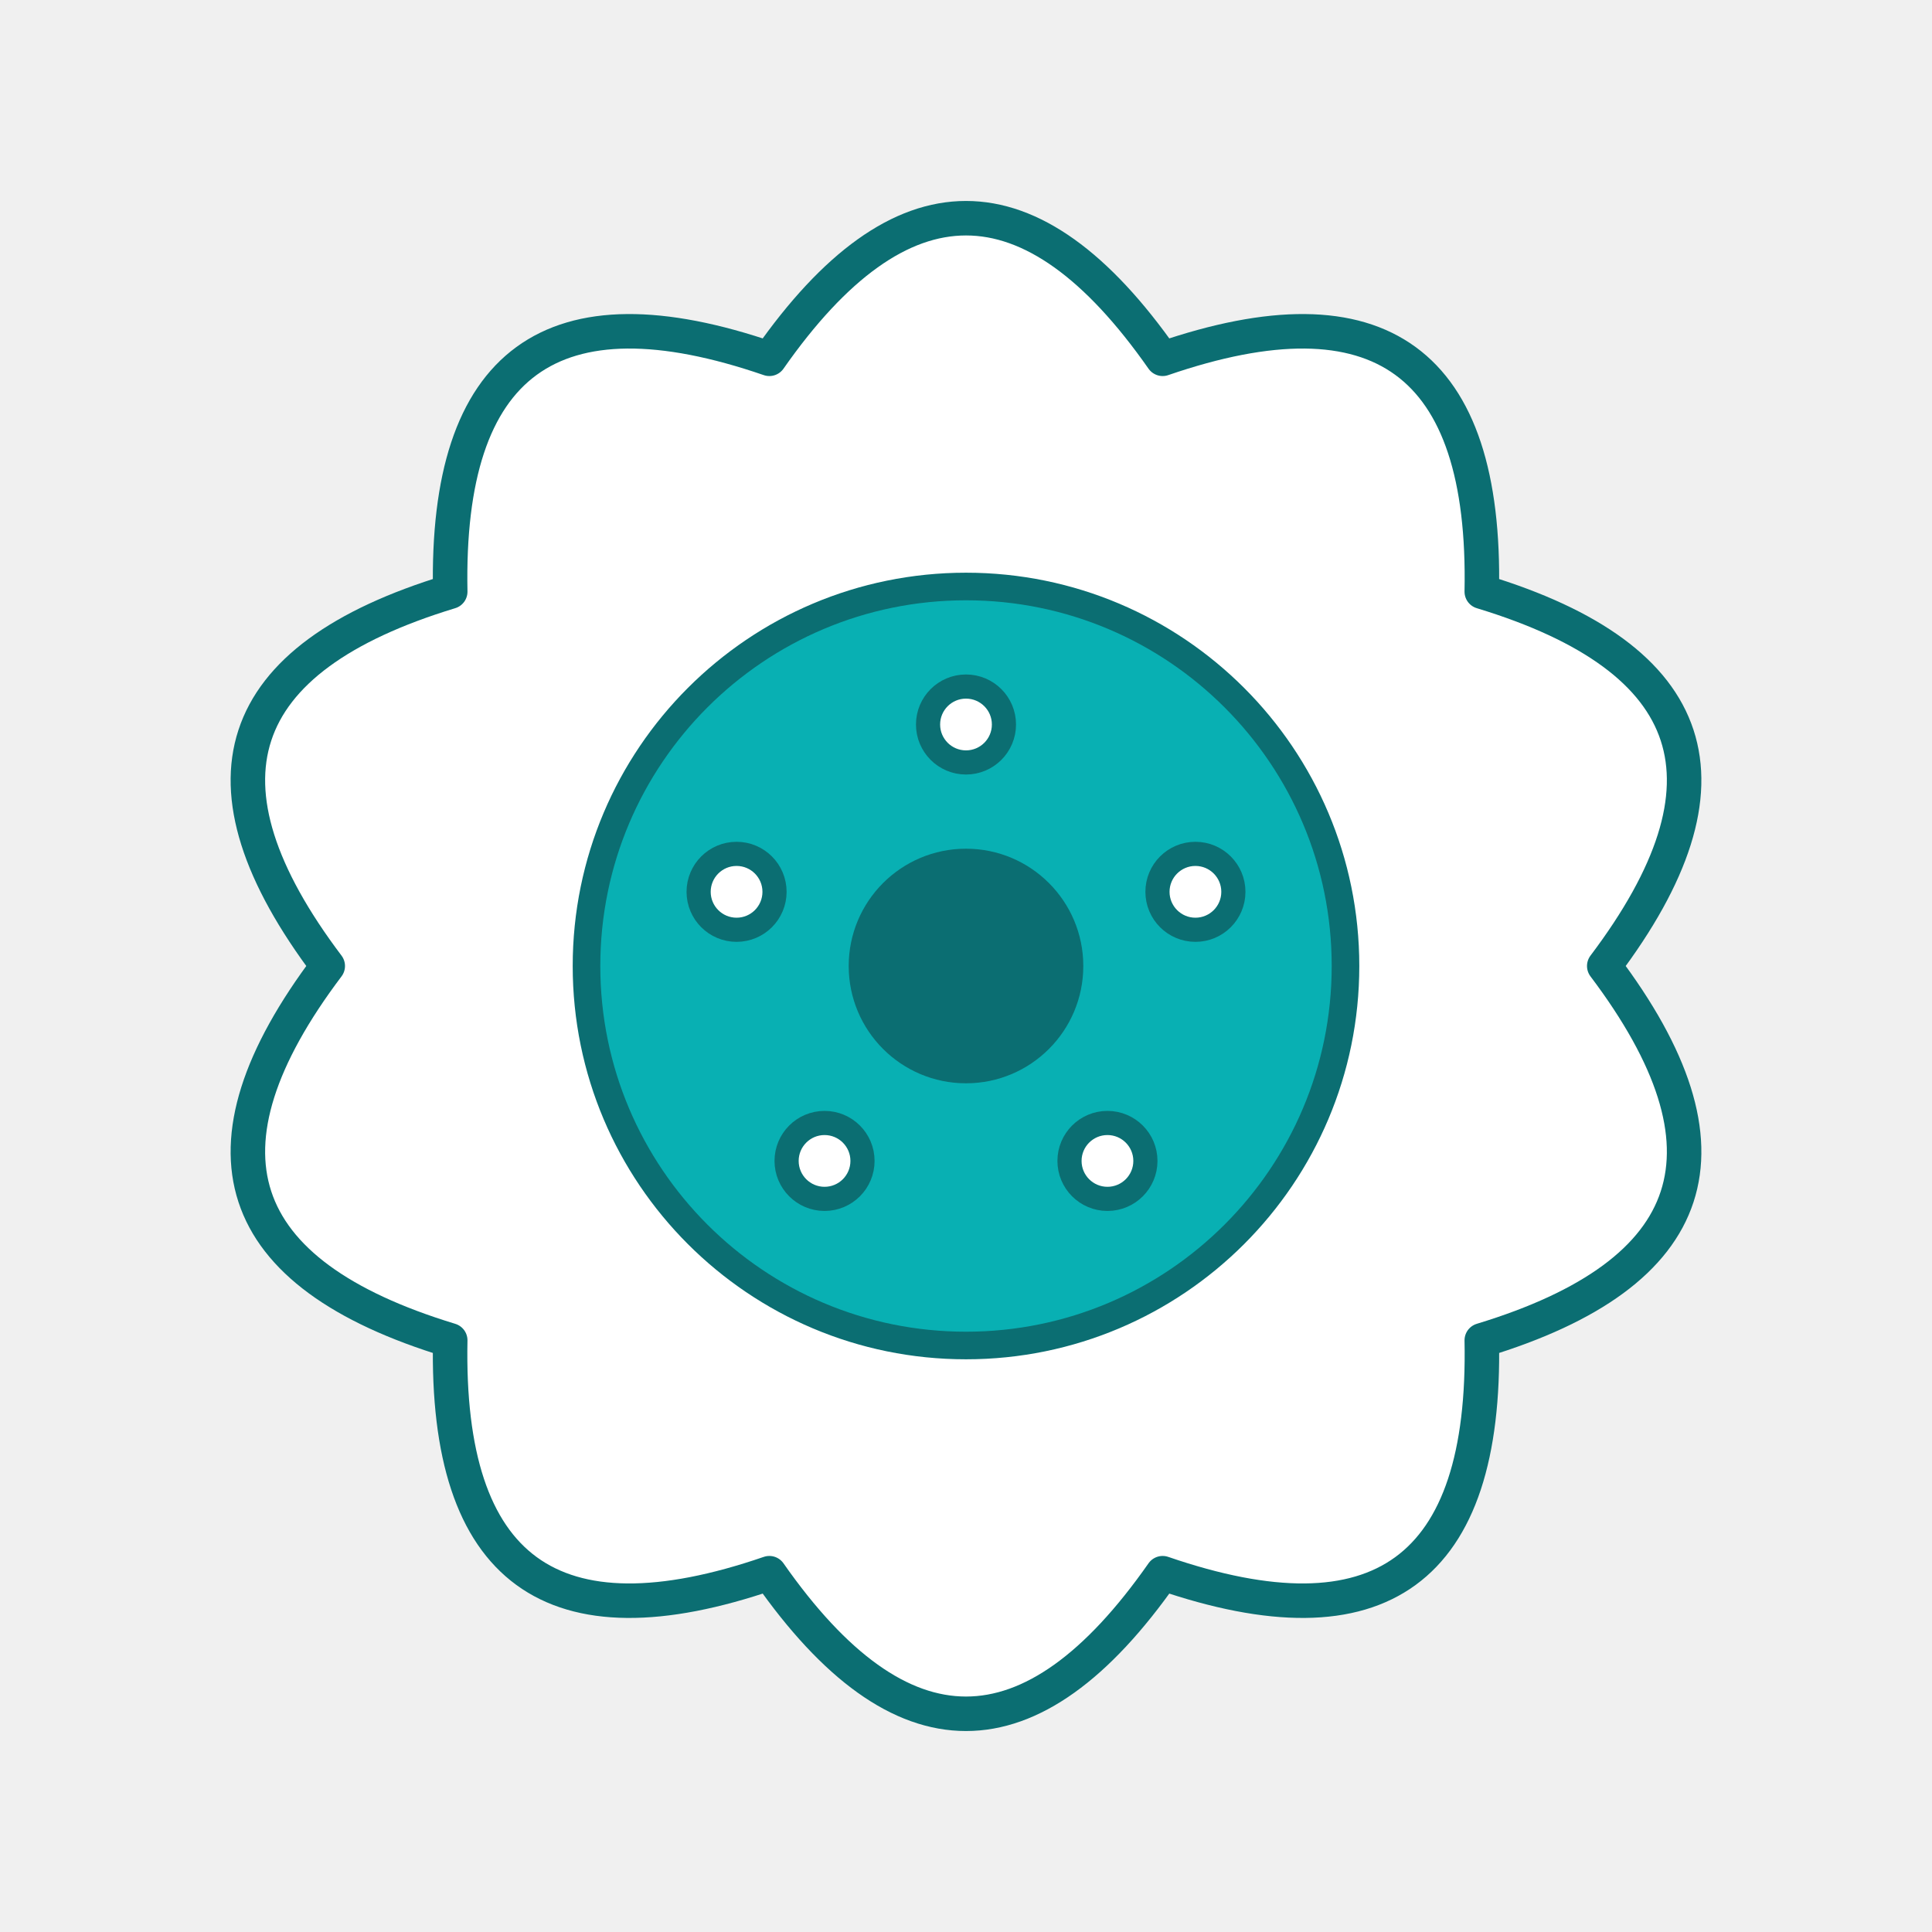
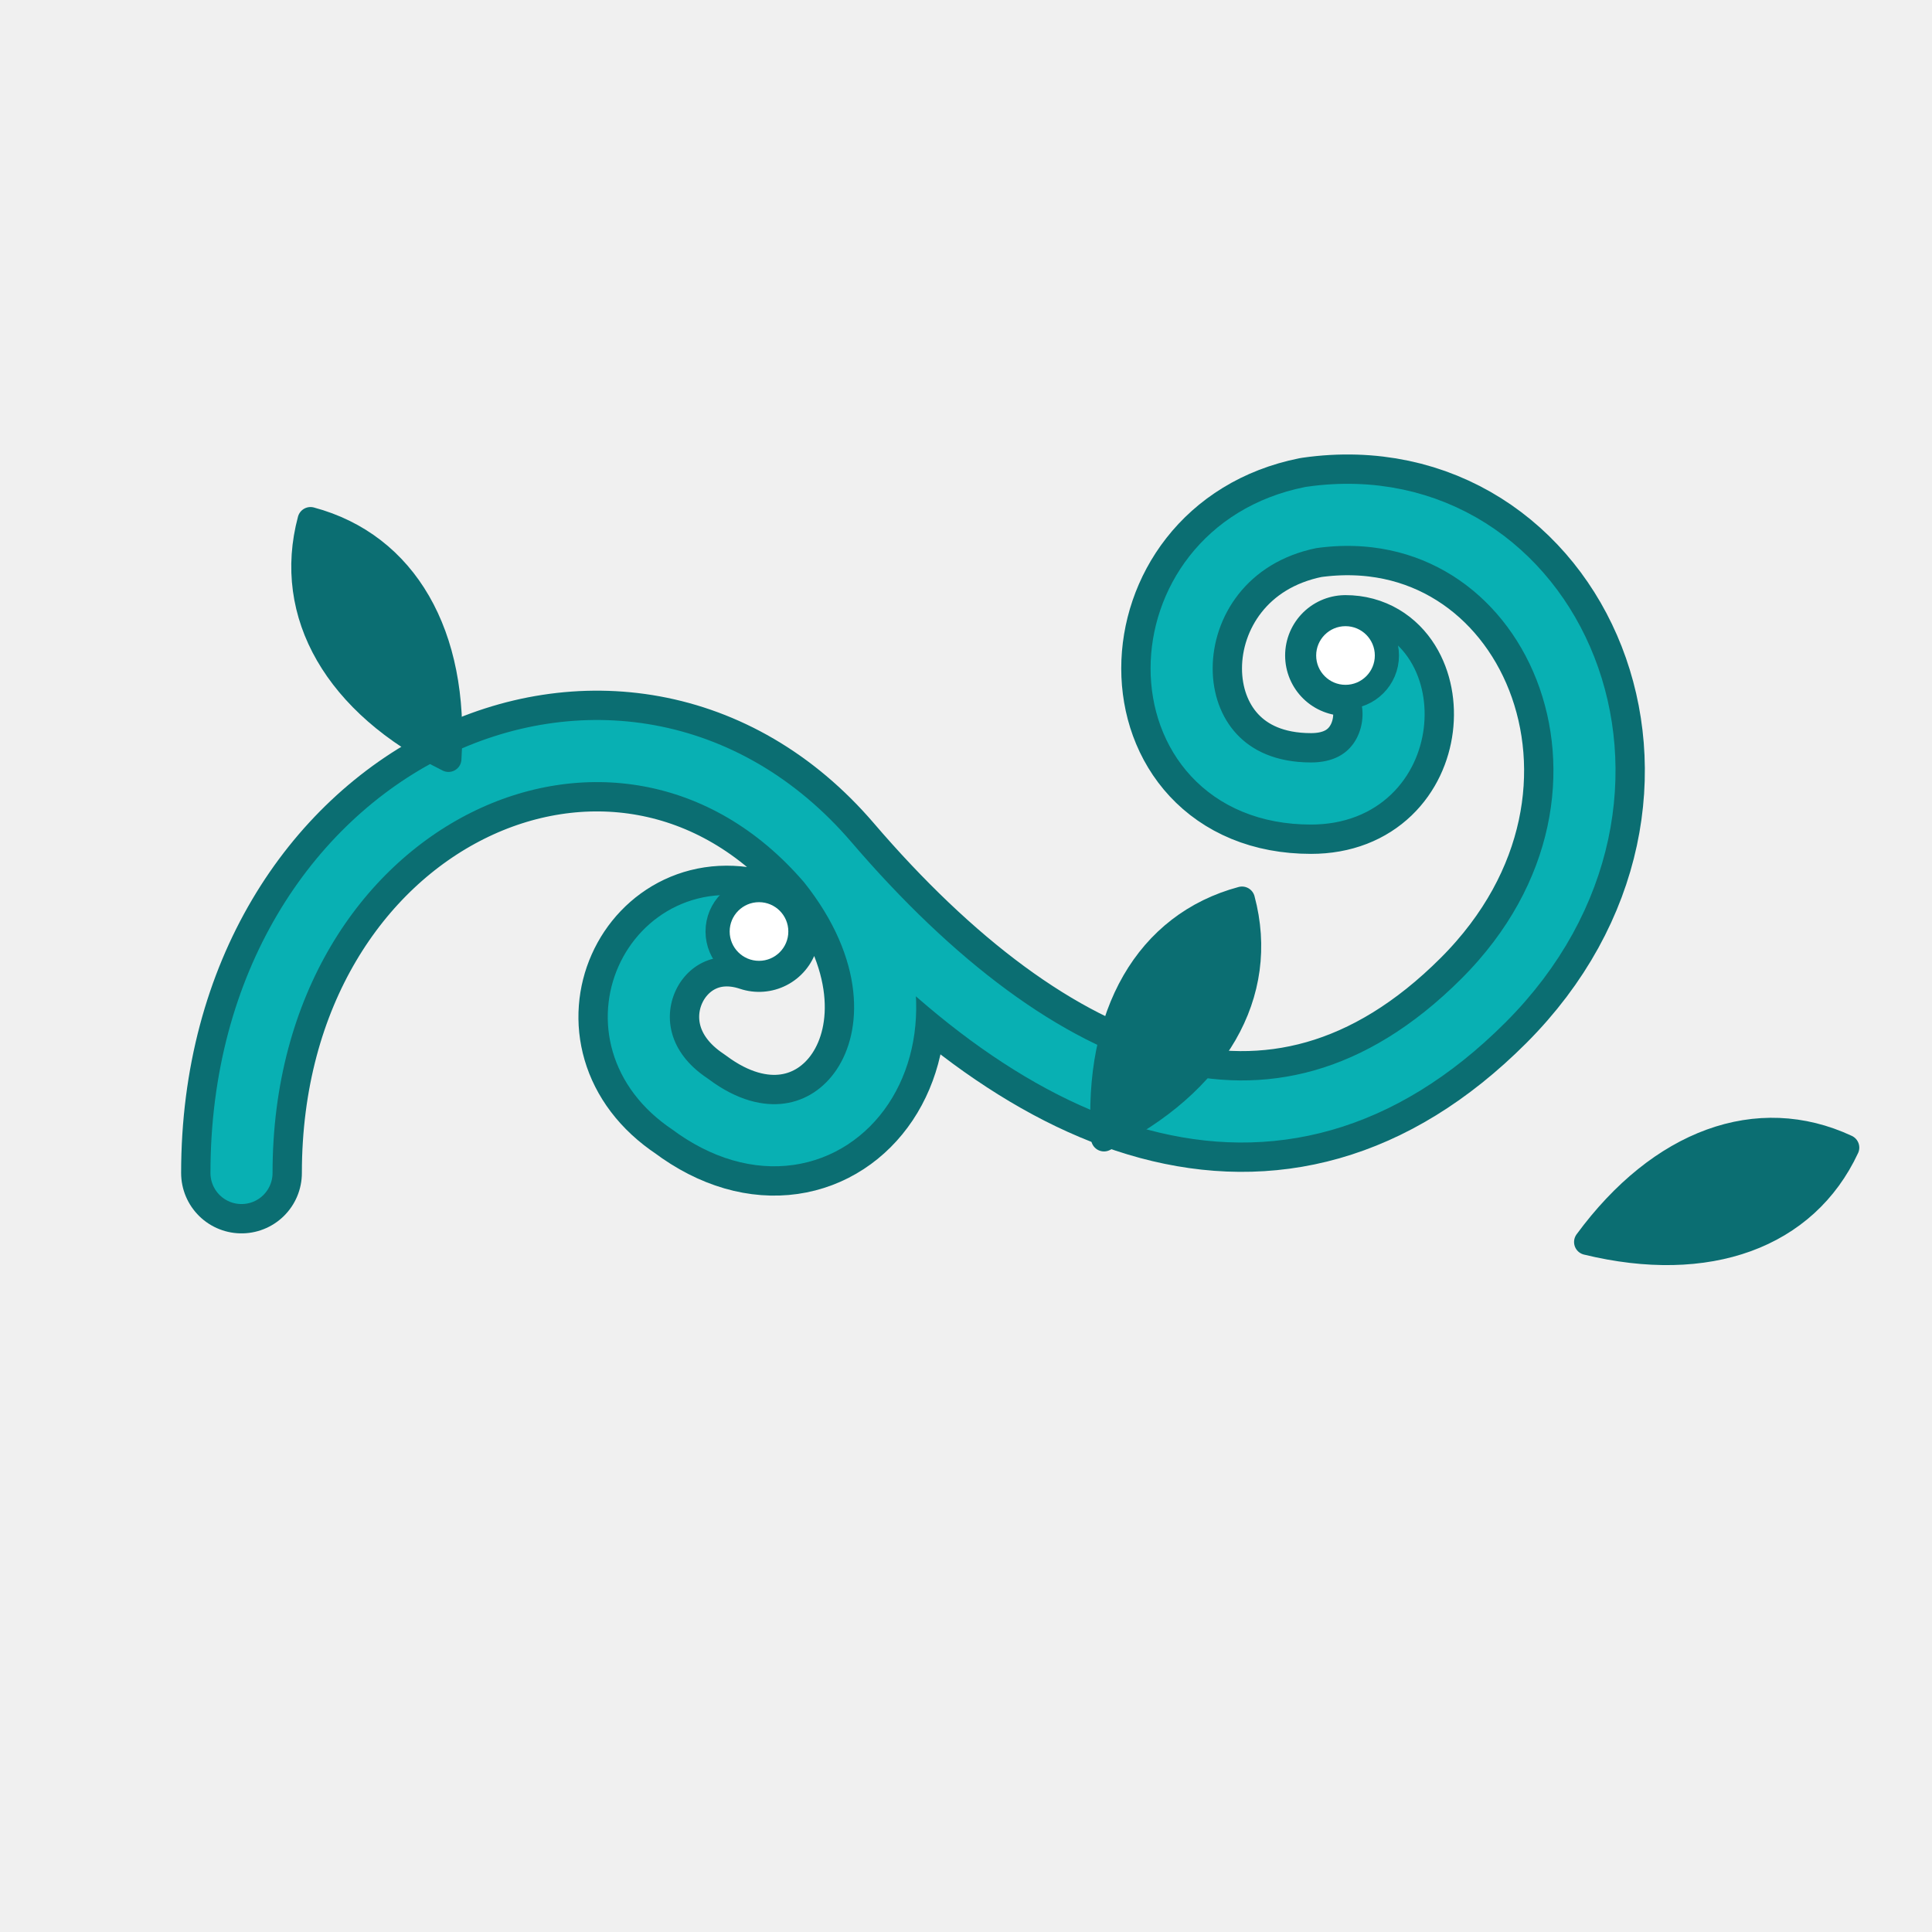
- <svg xmlns="http://www.w3.org/2000/svg" viewBox="-6 -6 112 112" role="img" aria-label="gear">
-   <path d="M87,50 Q99,65.9 79.9,71.7 Q80.3,91.7 61.4,85.2 Q50,101.5 38.6,85.2 Q19.7,91.7 20.1,71.7 Q1,65.9 13,50 Q1,34.1 20.1,28.3 Q19.7,8.3 38.6,14.8 Q50,-1.5 61.4,14.8 Q80.3,8.3 79.9,28.3 Q99,34.1 87,50 Z" fill="#FFFFFF" stroke="#0B6E72" stroke-width="2" stroke-linejoin="round" />
-   <circle cx="50" cy="50" r="22" fill="#08B0B3" stroke="#0B6E72" stroke-width="1.6" />
-   <circle cx="50" cy="36" r="2.2" fill="#FFFFFF" stroke="#0B6E72" stroke-width="1.4" />
-   <circle cx="63.3" cy="45.7" r="2.2" fill="#FFFFFF" stroke="#0B6E72" stroke-width="1.4" />
-   <circle cx="58.2" cy="61.3" r="2.2" fill="#FFFFFF" stroke="#0B6E72" stroke-width="1.4" />
-   <circle cx="41.8" cy="61.3" r="2.2" fill="#FFFFFF" stroke="#0B6E72" stroke-width="1.4" />
-   <circle cx="36.7" cy="45.7" r="2.2" fill="#FFFFFF" stroke="#0B6E72" stroke-width="1.4" />
-   <circle cx="50" cy="50" r="6" fill="#0B6E72" stroke="#0B6E72" stroke-width="1.6" />
+ <svg xmlns="http://www.w3.org/2000/svg" viewBox="-6 -6 112 112" role="img" aria-label="awanlarat">
+   <path d="M8,62 C8,40 30,30 42,44 C50,54 42,64 34,58 C28,54 32,46 38,48 M42,44 C54,58 68,64 80,52 C92,40 84,22 70,24 C60,26 60,40 70,40 C76,40 76,32 72,32" fill="none" stroke="#0B6E72" stroke-width="7" stroke-linecap="round" stroke-linejoin="round" />
+   <path d="M8,62 C8,40 30,30 42,44 C50,54 42,64 34,58 C28,54 32,46 38,48 M42,44 C54,58 68,64 80,52 C92,40 84,22 70,24 C60,26 60,40 70,40 C76,40 76,32 72,32" fill="none" stroke="#08B0B3" stroke-width="3.6" stroke-linecap="round" stroke-linejoin="round" />
+   <g transform="rotate(-30 20 38)">
+     <path d="M20,38 c-4,-6 -4,-12 0,-16 c4,4 4,10 0,16 z" fill="#0B6E72" stroke="#0B6E72" stroke-width="1.5" stroke-linejoin="round" />
+   </g>
+   <g transform="rotate(30 58 60)">
+     <path d="M58,60 c-4,-6 -4,-12 0,-16 c4,4 4,10 0,16 z" fill="#0B6E72" stroke="#0B6E72" stroke-width="1.5" stroke-linejoin="round" />
+   </g>
+   <g transform="rotate(70 86 66)">
+     <path d="M86,66 c-4,-6 -4,-12 0,-16 c4,4 4,10 0,16 z" fill="#0B6E72" stroke="#0B6E72" stroke-width="1.5" stroke-linejoin="round" />
+   </g>
+   <circle cx="38" cy="48" r="2.4" fill="#FFFFFF" stroke="#0B6E72" stroke-width="1.4" />
+   <circle cx="72" cy="32" r="2.4" fill="#FFFFFF" stroke="#0B6E72" stroke-width="1.4" />
</svg>
